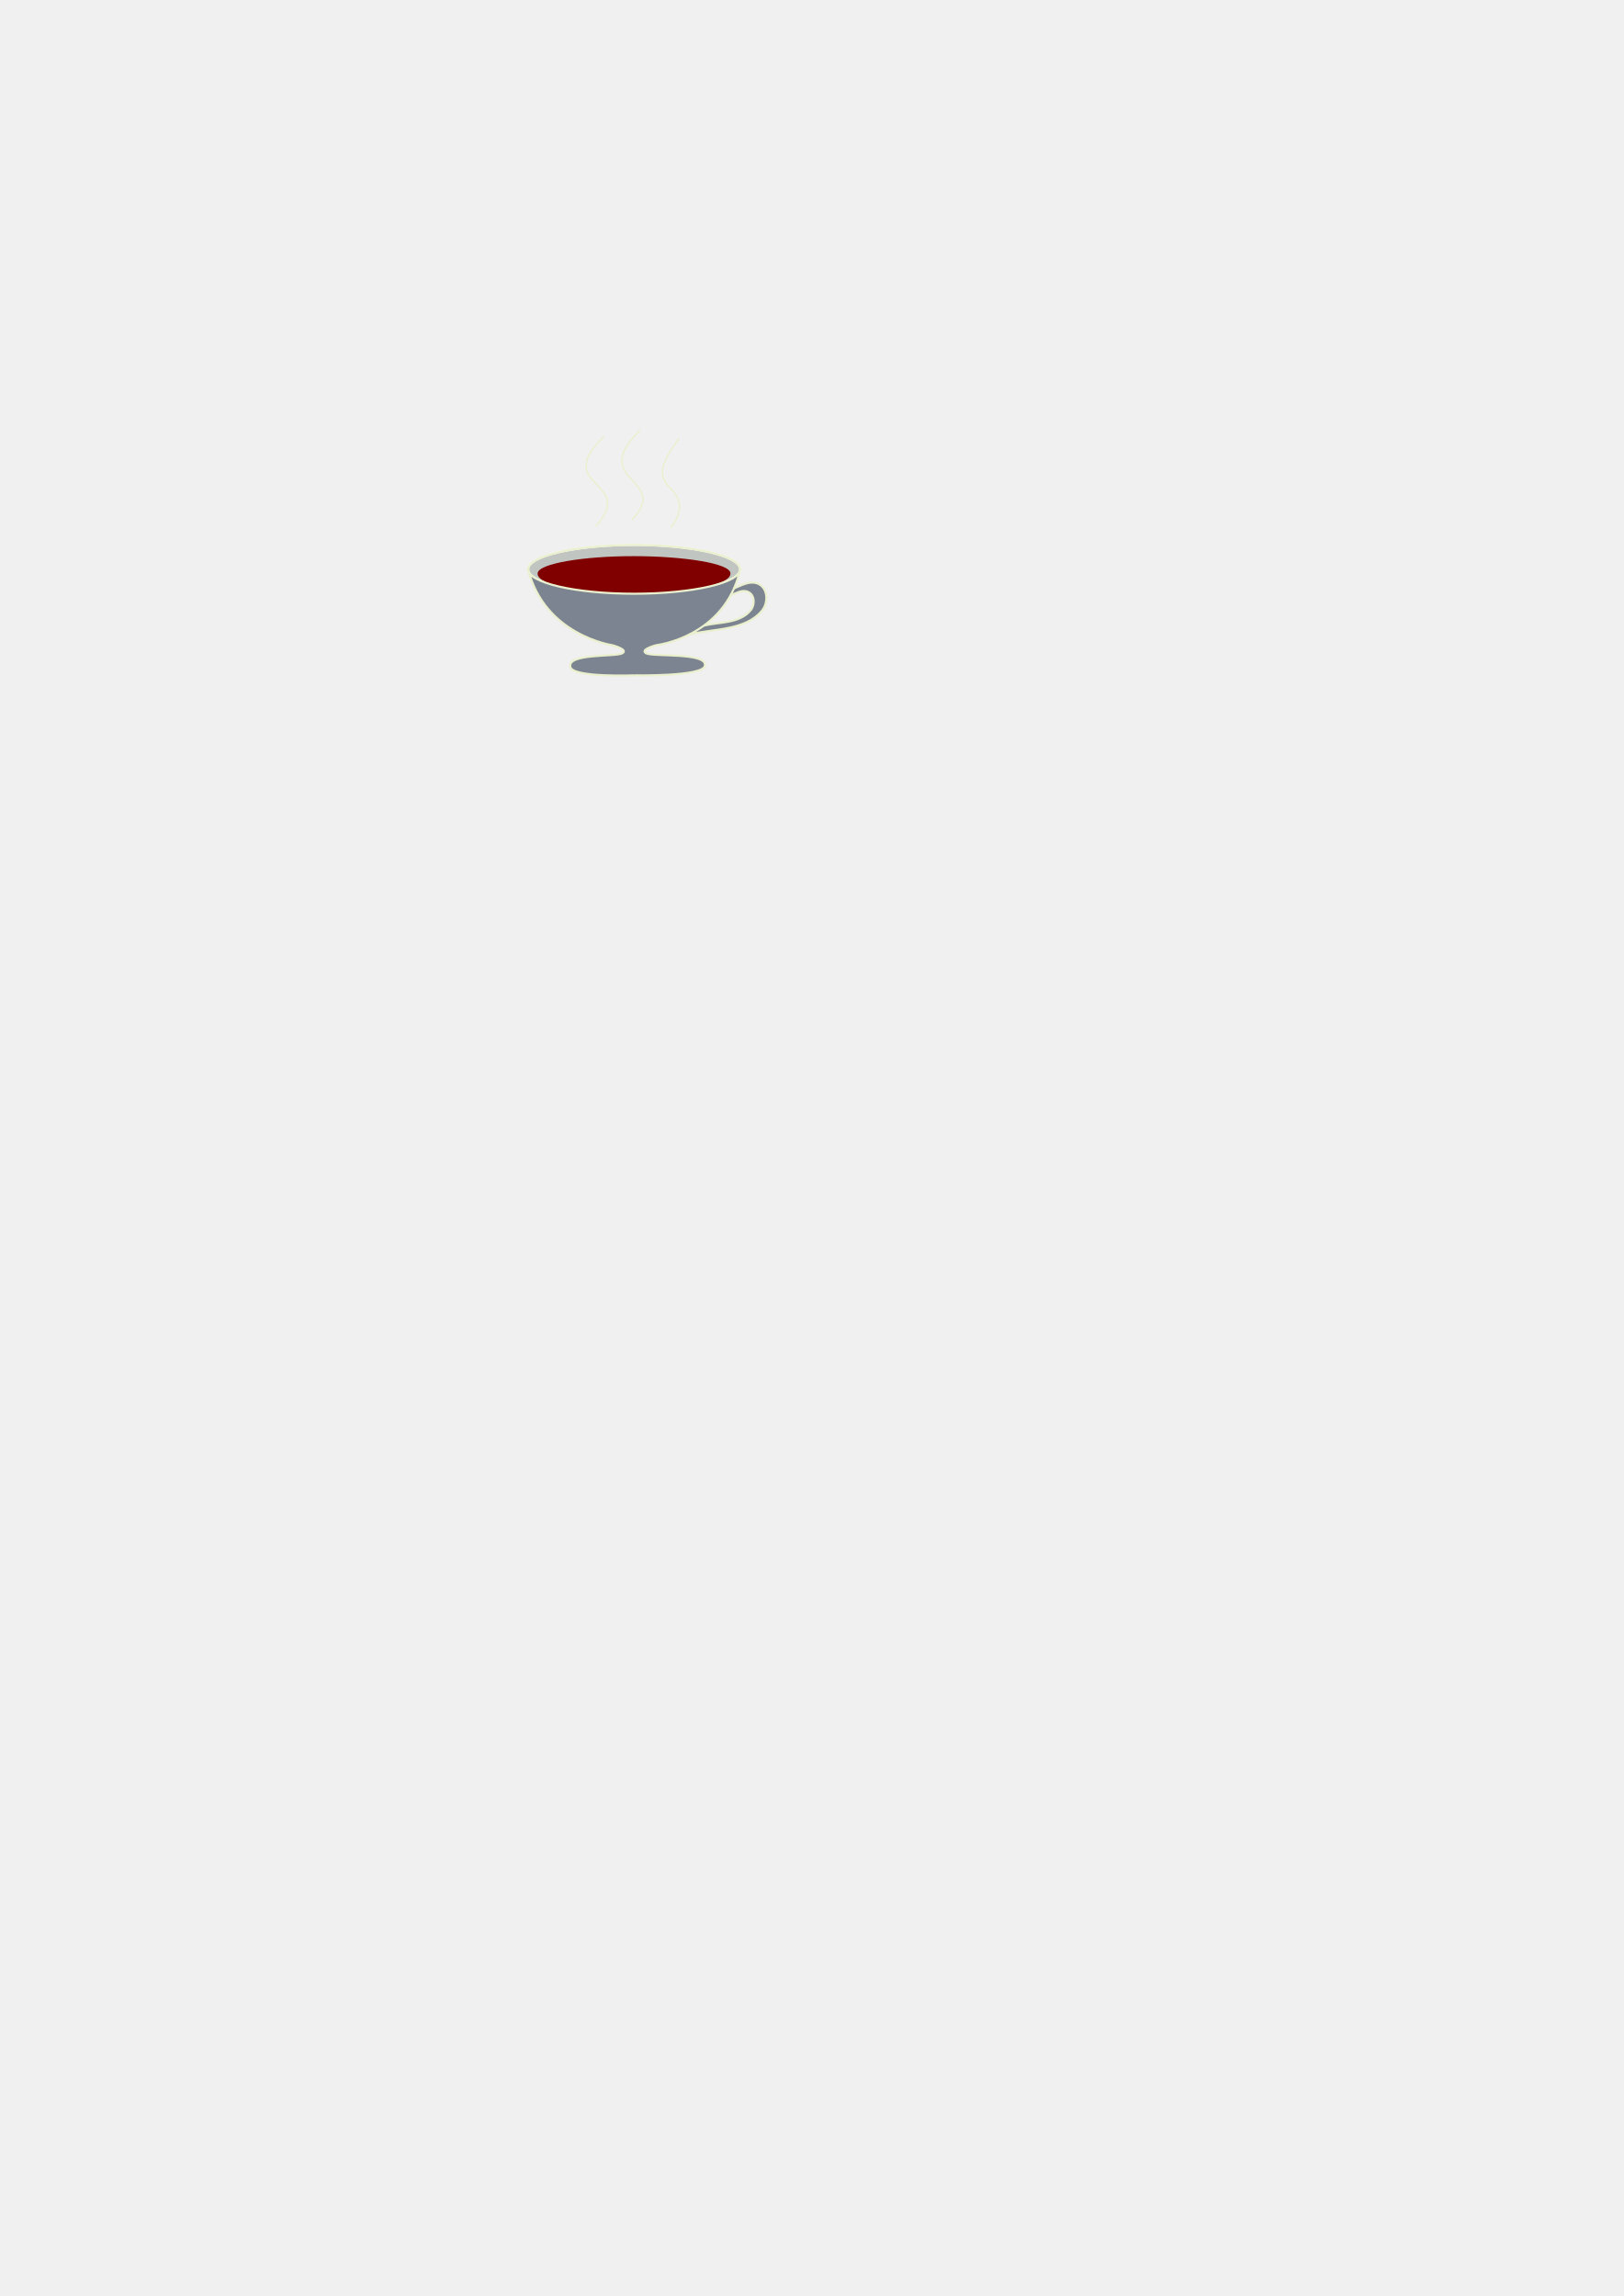
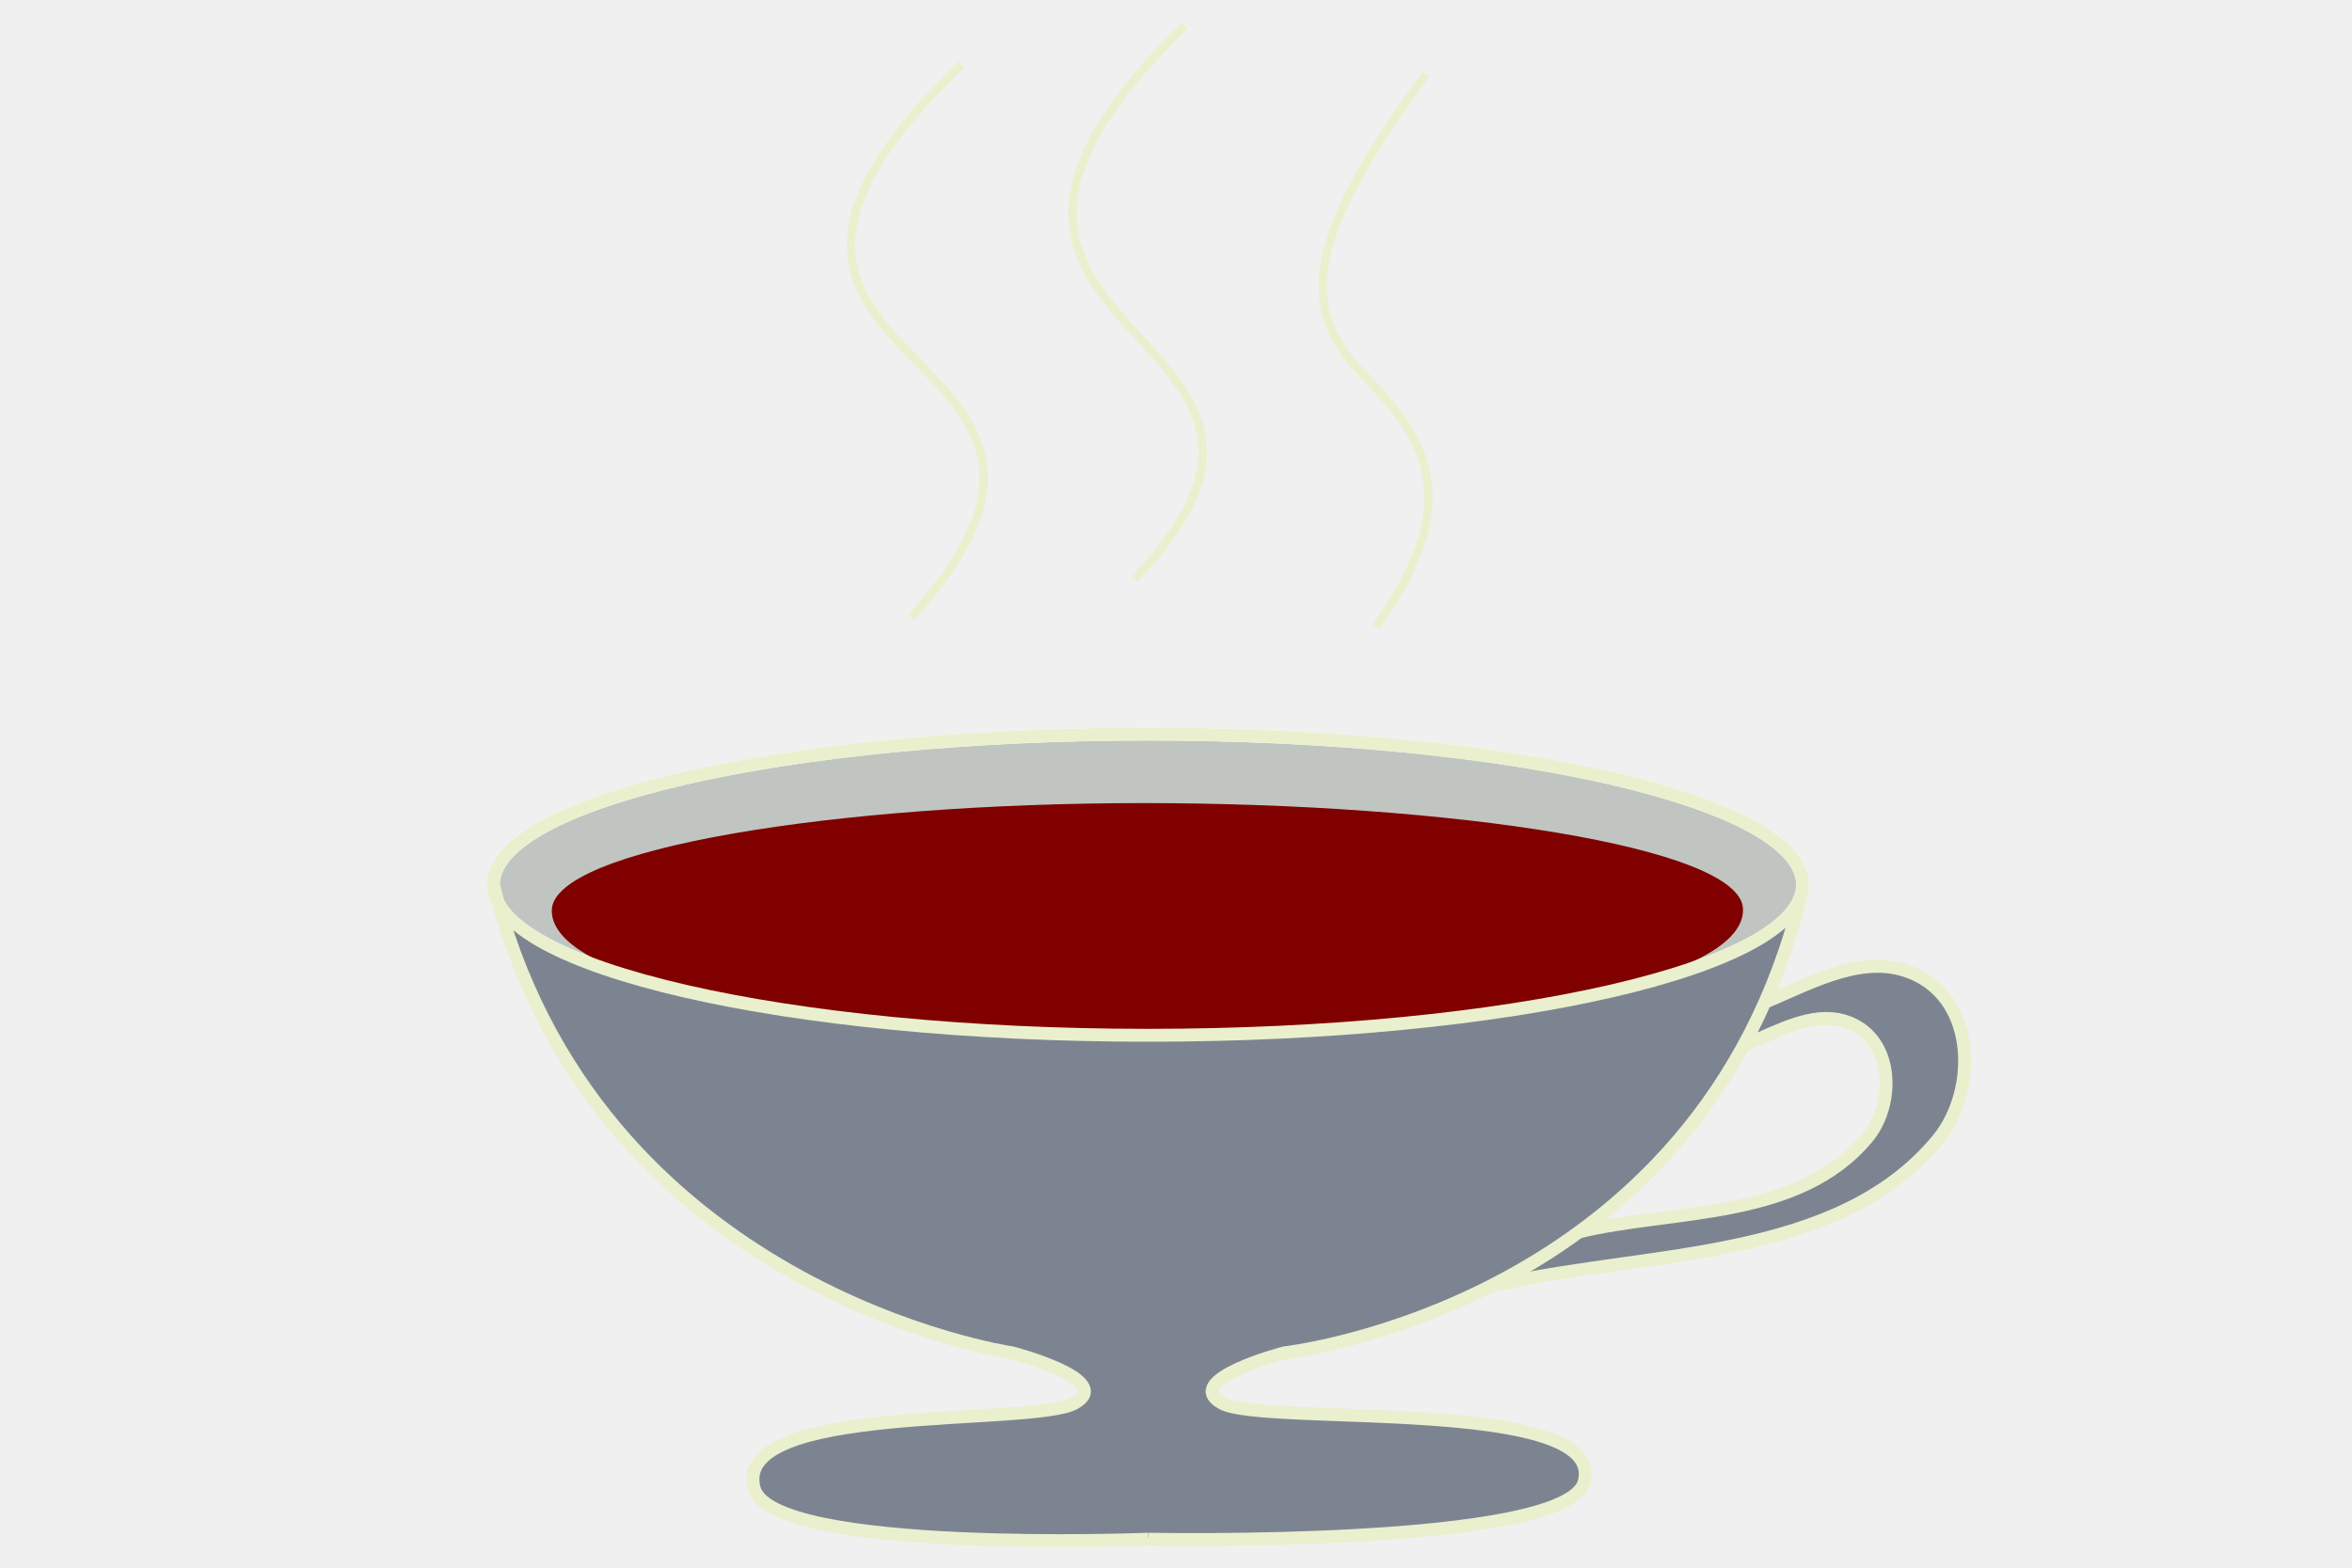
- <svg xmlns="http://www.w3.org/2000/svg" width="210mm" height="297mm" viewBox="0 0 210 297" version="1.1" id="svg8">
+ <svg xmlns="http://www.w3.org/2000/svg" width="480" height="320" viewBox="0 0 127 84.667" version="1.1" id="svg8">
  <defs id="defs2" />
  <g id="layer1">
-     <ellipse style="fill:#c0c5c1;fill-opacity:1;stroke:#ffffff;stroke-width:0.27;stroke-miterlimit:4;stroke-dasharray:none;stroke-dashoffset:0;stroke-opacity:1" id="path833-7" cx="82.015" cy="73.648" rx="13.708" ry="3.154" />
-     <path style="fill:#7d8491;fill-opacity:1;stroke:none;stroke-width:0;stroke-miterlimit:4;stroke-dasharray:none;stroke-dashoffset:0;stroke-opacity:1" d="m 367.38,284.908 c -1.892,-0.015 -3.673,0.75 -5.402,1.432 -1.025,0.447 -2.086,0.846 -3.071,1.365 -0.361,0.393 -0.485,0.964 -0.742,1.433 -0.163,0.363 -0.503,0.918 -0.026,1.19 0.414,0.24 0.852,-0.163 1.255,-0.264 1.52,-0.633 3.134,-1.292 4.817,-1.091 1.765,0.089 3.355,1.408 3.881,3.08 0.835,2.436 0.061,5.31 -1.807,7.065 -2.392,2.542 -5.77,3.852 -9.107,4.611 -4.226,0.955 -8.595,1.143 -12.834,2.099 -1.009,0.5 -1.886,1.247 -2.84,1.813 -0.44,0.335 -1.001,0.536 -1.368,0.954 -0.24,0.424 0.235,0.898 0.671,0.75 5.052,-0.844 10.192,-1.396 15.238,-2.397 4.592,-0.968 9.239,-2.365 13.033,-5.23 1.585,-1.211 3.09,-2.602 4.138,-4.316 1.366,-2.323 1.697,-5.225 0.953,-7.808 -0.554,-1.862 -1.931,-3.478 -3.75,-4.2 -0.947,-0.467 -2.003,-0.507 -3.039,-0.486 z" id="path898" transform="scale(0.2645833)" />
-     <path style="fill:#7d8491;fill-opacity:1;stroke:none;stroke-width:0;stroke-miterlimit:4;stroke-dasharray:none;stroke-dashoffset:0;stroke-opacity:1" d="m 360.052,281.715 c -1.676,0.927 -3.32,2.027 -5.157,2.662 -8.085,3.049 -16.753,4.178 -25.323,5.099 -12.092,1.038 -24.314,1.071 -36.413,0.231 -9.191,-0.805 -18.42,-1.919 -27.149,-4.994 -2.044,-0.709 -3.946,-1.753 -5.828,-2.812 -1.056,-0.071 -0.562,1.22 -0.298,1.754 2.667,7.088 6.967,13.564 12.639,18.601 7.325,6.678 16.616,10.87 26.225,13.033 2.167,0.581 4.544,1.084 6.148,2.757 0.446,1.065 -0.974,1.641 -1.81,1.768 -6.754,1.024 -13.703,0.666 -20.363,2.351 -1.637,0.475 -3.876,1.377 -3.899,3.394 0.084,1.819 2.199,2.442 3.641,2.884 4.845,1.186 9.867,1.45 14.833,1.67 9.665,-0.007 19.335,0.009 28.995,-0.32 5.192,-0.414 10.505,-0.6 15.49,-2.243 1.305,-0.429 3.06,-1.362 2.612,-3.03 -0.498,-1.63 -2.462,-2.103 -3.888,-2.586 -7.727,-1.85 -15.816,-1.109 -23.592,-2.134 -0.83,-0.108 -2.417,-0.803 -1.704,-1.846 1.619,-1.714 4.134,-2.133 6.326,-2.706 11.92,-2.218 23.421,-8.122 31.097,-17.667 3.64,-4.503 6.425,-9.723 8.024,-15.292 0.027,-0.309 -0.271,-0.66 -0.604,-0.575 z" id="path896" transform="scale(0.2645833)" />
-     <path style="fill:none;stroke:#eaf0ce;stroke-width:0.27px;stroke-linecap:butt;stroke-linejoin:miter;stroke-opacity:1;fill-opacity:0.992" d="m 68.284,73.55 c 2.088,8.626 10.885,9.904 10.885,9.904 0,0 2.182,0.567 1.308,1.055 -0.874,0.488 -7.216,-0.024 -6.706,1.792 0.384,1.367 8.25,1.056 8.25,1.056" id="path835" />
-     <path style="fill:none;stroke:#eaf0ce;stroke-width:0.27;stroke-linecap:butt;stroke-linejoin:miter;stroke-miterlimit:4;stroke-dasharray:none;stroke-opacity:1" d="m 95.693,73.861 c -2.088,8.626 -10.819,9.593 -10.819,9.593 0,0 -2.182,0.567 -1.308,1.055 0.874,0.488 8.092,-0.159 7.582,1.657 -0.384,1.367 -9.125,1.192 -9.125,1.192" id="path839" />
-     <path style="fill:#800000;fill-opacity:1;stroke:none;stroke-width:0.184;stroke-miterlimit:4;stroke-dasharray:none;stroke-dashoffset:0;stroke-opacity:1" d="m 94.475,74.152 c 0.066,1.636 -6.114,2.604 -12.53,2.604 -6.416,0 -12.411,-0.951 -12.415,-2.563 -0.004,-1.298 5.967,-2.253 12.384,-2.253 6.416,0 12.509,0.915 12.562,2.213 z" id="ellipse841" />
-     <path style="fill:none;stroke:#eaf0ce;stroke-width:0.27;stroke-linecap:butt;stroke-linejoin:miter;stroke-miterlimit:4;stroke-dasharray:none;stroke-opacity:1" d="m 94.889,76.128 c 0.862,-0.344 1.946,-0.986 2.933,-0.696 1.15,0.338 1.472,1.559 1.207,2.594 -0.092,0.359 -0.254,0.695 -0.477,0.965 -2.091,2.53 -6.021,2.326 -9.095,3.012 -0.018,0.004 -0.266,0.062 -0.284,0.066" id="path873" />
-     <path style="fill:none;stroke:#eaf0ce;stroke-width:0.27;stroke-linecap:butt;stroke-linejoin:miter;stroke-miterlimit:4;stroke-dasharray:none;stroke-opacity:1" d="m 94.465,77.025 c 0.016,-0.006 0.14,-0.061 0.156,-0.067 0.583,-0.239 1.305,-0.652 1.964,-0.458 1.062,0.312 1.095,1.722 0.5,2.441 -1.443,1.746 -4.089,1.502 -6.051,1.982" id="path873-6" />
-     <ellipse style="fill:none;fill-opacity:1;stroke:#eaf0ce;stroke-width:0.27;stroke-miterlimit:4;stroke-dasharray:none;stroke-dashoffset:0;stroke-opacity:1" id="path833" cx="82.015" cy="73.648" rx="13.708" ry="3.154" />
-     <path style="fill:none;stroke:#eaf0ce;stroke-width:0.176px;stroke-linecap:butt;stroke-linejoin:miter;stroke-opacity:1" d="m 78.109,56.467 c -2.12,2.048 -2.525,3.369 -2.226,4.389 0.672,2.295 4.905,3.071 1.173,7.197" id="path921" />
-     <path style="fill:none;stroke:#eaf0ce;stroke-width:0.176px;stroke-linecap:butt;stroke-linejoin:miter;stroke-opacity:1" d="m 82.784,55.661 c -6.902,6.686 4.112,6.198 -1.053,11.586" id="path921-5" />
-     <path style="fill:none;stroke:#eaf0ce;stroke-width:0.176px;stroke-linecap:butt;stroke-linejoin:miter;stroke-opacity:1" d="m 87.83,56.677 c -2.445,3.354 -2.696,4.829 -1.334,6.255 1.149,1.203 2.315,2.502 0.281,5.332" id="path921-3" />
+     <g id="g974" transform="translate(-1.178666)">
+       <ellipse style="fill:#c0c5c1;fill-opacity:1;stroke:#ffffff;stroke-width:0.696;stroke-miterlimit:4;stroke-dasharray:none;stroke-dashoffset:0;stroke-opacity:1" id="path833-7" cx="63.165" cy="47.779" rx="35.347" ry="8.134" />
+       <path style="fill:#7d8491;fill-opacity:1;stroke:none;stroke-width:0;stroke-miterlimit:4;stroke-dasharray:none;stroke-dashoffset:0;stroke-opacity:1" d="m 102.328,52.249 c -1.291,-0.01 -2.506,0.512 -3.685,0.977 -0.699,0.305 -1.423,0.577 -2.095,0.931 -0.246,0.268 -0.331,0.658 -0.506,0.978 -0.111,0.248 -0.343,0.626 -0.018,0.812 0.283,0.164 0.581,-0.111 0.856,-0.18 1.037,-0.432 2.138,-0.881 3.286,-0.744 1.204,0.061 2.289,0.961 2.647,2.101 0.57,1.662 0.042,3.622 -1.233,4.82 -1.632,1.734 -3.937,2.628 -6.213,3.146 -2.883,0.652 -5.864,0.78 -8.756,1.432 -0.688,0.341 -1.287,0.851 -1.937,1.237 -0.3,0.228 -0.683,0.366 -0.933,0.651 -0.164,0.289 0.16,0.613 0.458,0.512 3.447,-0.576 6.953,-0.952 10.396,-1.636 3.133,-0.66 6.303,-1.613 8.892,-3.568 1.081,-0.826 2.108,-1.775 2.823,-2.944 0.932,-1.585 1.157,-3.565 0.65,-5.327 -0.378,-1.27 -1.317,-2.373 -2.558,-2.866 -0.646,-0.319 -1.367,-0.346 -2.073,-0.331 z" id="path898" />
+       <path style="fill:#7d8491;fill-opacity:1;stroke:none;stroke-width:0;stroke-miterlimit:4;stroke-dasharray:none;stroke-dashoffset:0;stroke-opacity:1" d="m 97.328,50.071 c -1.143,0.632 -2.265,1.383 -3.518,1.816 -5.516,2.08 -11.43,2.85 -17.276,3.479 -8.25,0.708 -16.588,0.731 -24.842,0.158 -6.271,-0.549 -12.567,-1.31 -18.522,-3.407 -1.395,-0.483 -2.692,-1.196 -3.976,-1.918 -0.72,-0.049 -0.384,0.833 -0.203,1.196 1.82,4.836 4.753,9.254 8.623,12.691 4.997,4.556 11.336,7.416 17.892,8.891 1.478,0.397 3.1,0.739 4.195,1.881 0.304,0.726 -0.664,1.12 -1.235,1.206 -4.608,0.699 -9.349,0.454 -13.893,1.604 -1.117,0.324 -2.645,0.94 -2.66,2.316 0.057,1.241 1.5,1.666 2.484,1.967 3.305,0.809 6.732,0.99 10.12,1.139 6.594,-0.005 13.192,0.006 19.782,-0.219 3.542,-0.282 7.167,-0.409 10.568,-1.53 0.89,-0.293 2.088,-0.929 1.782,-2.067 -0.34,-1.112 -1.68,-1.435 -2.653,-1.764 -5.272,-1.262 -10.79,-0.757 -16.096,-1.456 -0.566,-0.074 -1.649,-0.548 -1.162,-1.26 1.105,-1.169 2.821,-1.455 4.316,-1.846 8.132,-1.513 15.979,-5.541 21.216,-12.053 2.483,-3.072 4.384,-6.634 5.474,-10.433 0.018,-0.211 -0.185,-0.45 -0.412,-0.392 z" id="path896" />
+       <path style="fill:none;fill-opacity:0.992;stroke:#eaf0ce;stroke-width:0.697px;stroke-linecap:butt;stroke-linejoin:miter;stroke-opacity:1" d="m 27.76,47.524 c 5.385,22.242 28.067,25.539 28.067,25.539 0,0 5.627,1.463 3.374,2.721 -2.254,1.258 -18.607,-0.061 -17.292,4.621 0.99,3.524 21.273,2.724 21.273,2.724" id="path835" />
+       <path style="fill:none;stroke:#eaf0ce;stroke-width:0.696;stroke-linecap:butt;stroke-linejoin:miter;stroke-miterlimit:4;stroke-dasharray:none;stroke-opacity:1" d="m 98.434,48.327 c -5.385,22.242 -27.898,24.736 -27.898,24.736 0,0 -5.627,1.463 -3.374,2.721 2.254,1.258 20.865,-0.41 19.55,4.272 -0.99,3.524 -23.531,3.073 -23.531,3.073" id="path839" />
+       <path style="fill:#800000;fill-opacity:1;stroke:none;stroke-width:0.474;stroke-miterlimit:4;stroke-dasharray:none;stroke-dashoffset:0;stroke-opacity:1" d="m 95.295,49.079 c 0.171,4.218 -15.765,6.714 -32.31,6.714 -16.545,0 -32.002,-2.453 -32.013,-6.609 -0.009,-3.348 15.387,-5.811 31.932,-5.811 16.545,0 32.255,2.359 32.391,5.705 z" id="ellipse841" />
+       <path style="fill:none;stroke:#eaf0ce;stroke-width:0.696;stroke-linecap:butt;stroke-linejoin:miter;stroke-miterlimit:4;stroke-dasharray:none;stroke-opacity:1" d="m 96.362,54.173 c 2.223,-0.886 5.018,-2.543 7.563,-1.795 2.965,0.871 3.796,4.019 3.112,6.689 -0.237,0.925 -0.656,1.793 -1.231,2.489 -5.393,6.525 -15.525,5.997 -23.451,7.765 -0.046,0.01 -0.687,0.159 -0.732,0.17" id="path873" />
+       <path style="fill:none;stroke:#eaf0ce;stroke-width:0.696;stroke-linecap:butt;stroke-linejoin:miter;stroke-miterlimit:4;stroke-dasharray:none;stroke-opacity:1" d="m 95.267,56.487 c 0.04,-0.016 0.361,-0.156 0.402,-0.173 1.504,-0.617 3.364,-1.68 5.063,-1.181 2.737,0.804 2.822,4.439 1.29,6.293 -3.721,4.502 -10.543,3.872 -15.604,5.112" id="path873-6" />
+       <ellipse style="fill:none;fill-opacity:1;stroke:#eaf0ce;stroke-width:0.696;stroke-miterlimit:4;stroke-dasharray:none;stroke-dashoffset:0;stroke-opacity:1" id="path833" cx="63.165" cy="47.779" rx="35.347" ry="8.134" />
+       <path style="fill:none;stroke:#eaf0ce;stroke-width:0.454px;stroke-linecap:butt;stroke-linejoin:miter;stroke-opacity:1" d="m 53.092,3.476 c -5.467,5.282 -6.511,8.687 -5.741,11.318 1.733,5.919 12.647,7.919 3.025,18.559" id="path921" />
+       <path style="fill:none;stroke:#eaf0ce;stroke-width:0.454px;stroke-linecap:butt;stroke-linejoin:miter;stroke-opacity:1" d="M 65.148,1.398 C 47.35,18.639 75.752,17.379 62.432,31.274" id="path921-5" />
+       <path style="fill:none;stroke:#eaf0ce;stroke-width:0.454px;stroke-linecap:butt;stroke-linejoin:miter;stroke-opacity:1" d="M 78.16,4.017 C 71.856,12.666 71.209,16.471 74.721,20.146 c 2.964,3.101 5.97,6.452 0.724,13.748" id="path921-3" />
+     </g>
  </g>
</svg>
